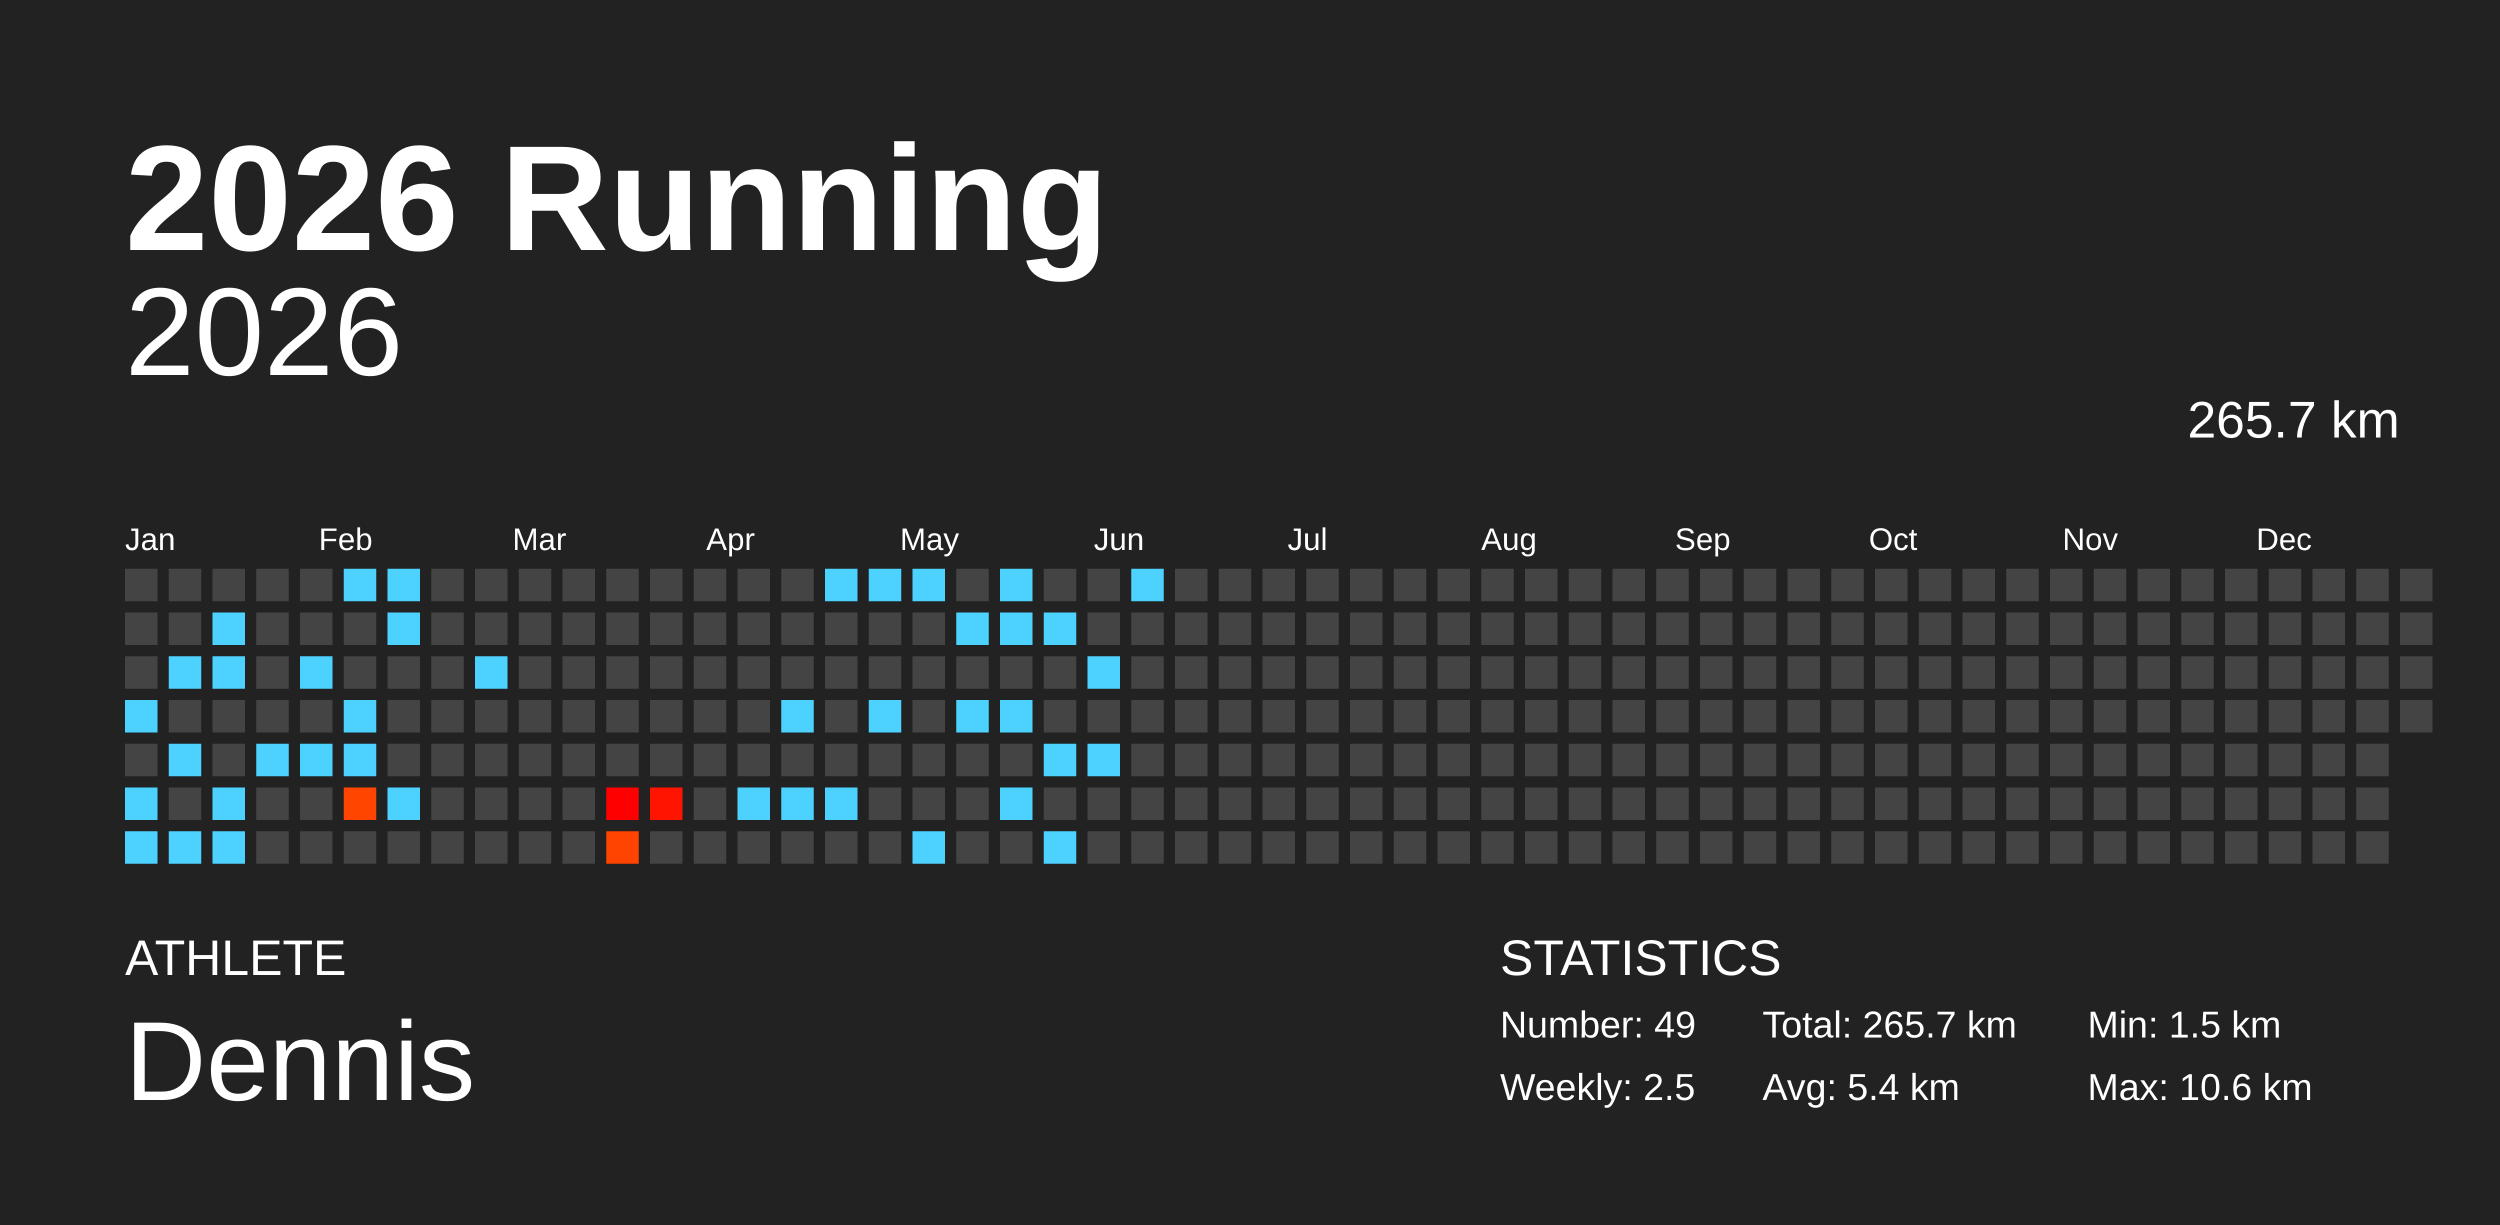
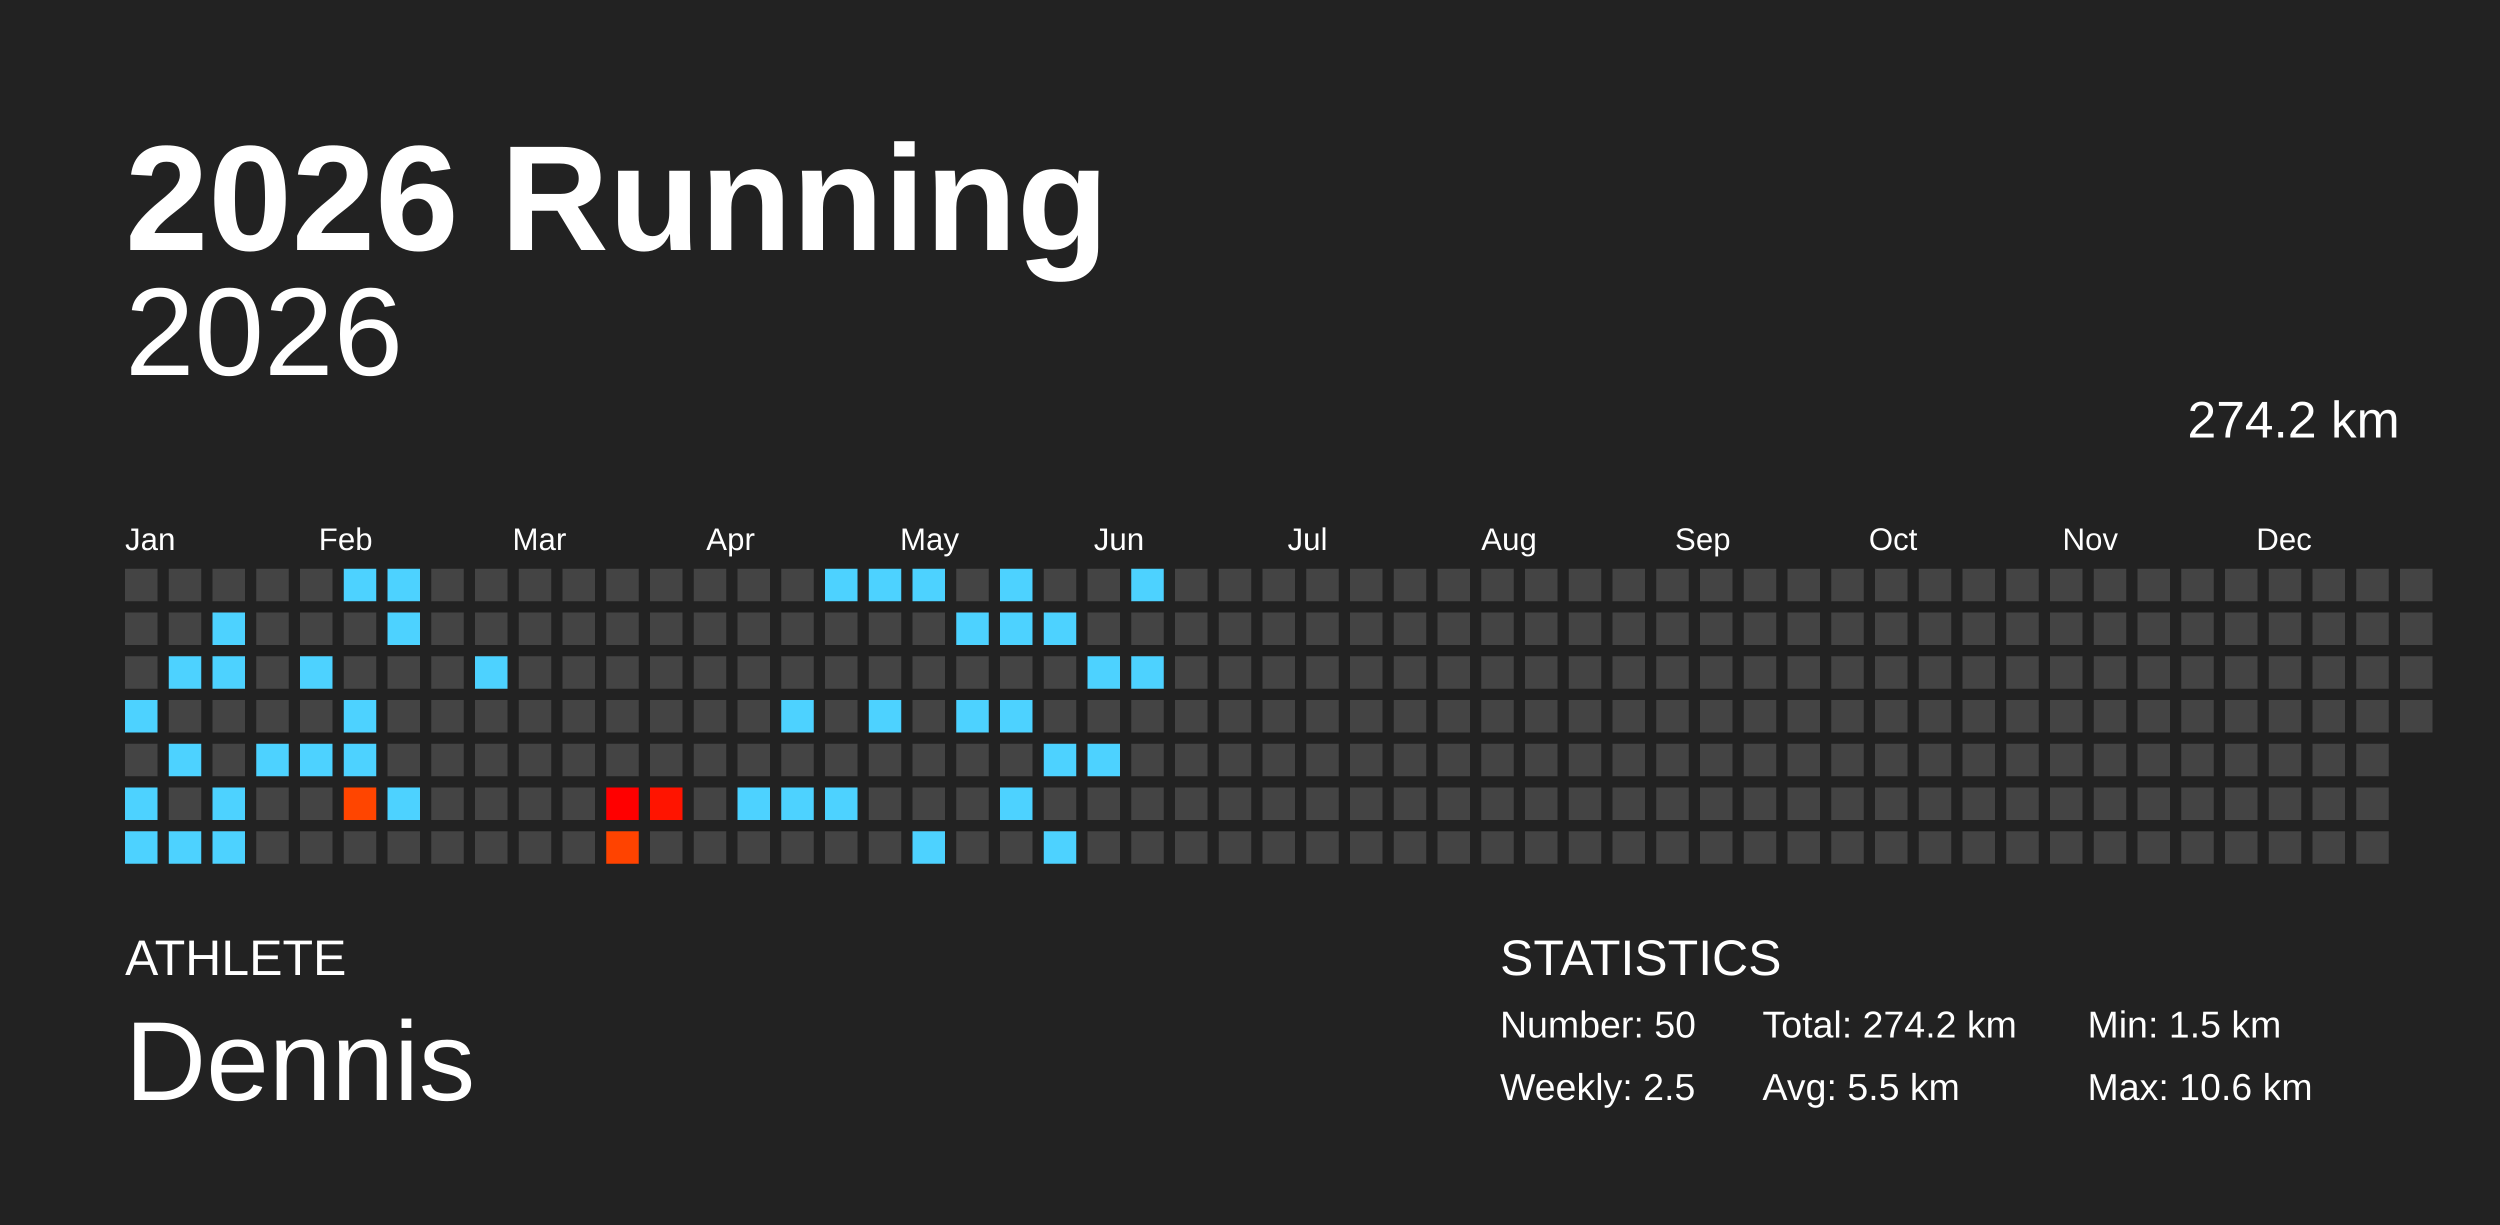
<svg xmlns="http://www.w3.org/2000/svg" baseProfile="full" height="98mm" version="1.1" viewBox="0,0,200,98" width="200mm">
  <defs />
  <rect fill="#222222" height="98" width="200" x="0" y="0" />
  <text fill="#FFFFFF" style="font-size:12px; font-family:Arial; font-weight:bold;" x="10" y="20">2026 Running</text>
  <text fill="#FFFFFF" style="font-size:4px; font-family:Arial" x="10" y="78">ATHLETE</text>
  <text fill="#FFFFFF" style="font-size:9px; font-family:Arial" x="10" y="88">Dennis</text>
  <text fill="#FFFFFF" style="font-size:4px; font-family:Arial" x="120" y="78">STATISTICS</text>
-   <text fill="#FFFFFF" style="font-size:3px; font-family:Arial" x="120" y="83">Number: 49</text>
+   <text fill="#FFFFFF" style="font-size:3px; font-family:Arial" x="120" y="83">Number: 50</text>
  <text fill="#FFFFFF" style="font-size:3px; font-family:Arial" x="120" y="88">Weekly: 2.5</text>
-   <text fill="#FFFFFF" style="font-size:3px; font-family:Arial" x="141" y="83">Total: 265.7 km</text>
-   <text fill="#FFFFFF" style="font-size:3px; font-family:Arial" x="141" y="88">Avg: 5.4 km</text>
+   <text fill="#FFFFFF" style="font-size:3px; font-family:Arial" x="141" y="83">Total: 274.2 km</text>
+   <text fill="#FFFFFF" style="font-size:3px; font-family:Arial" x="141" y="88">Avg: 5.5 km</text>
  <text fill="#FFFFFF" style="font-size:3px; font-family:Arial" x="167" y="83">Min: 1.5 km</text>
  <text fill="#FFFFFF" style="font-size:3px; font-family:Arial" x="167" y="88">Max: 10.6 km</text>
  <text alignment-baseline="hanging" fill="#FFFFFF" style="font-size:10.0px; font-family:Arial;" x="10" y="30">2026</text>
-   <text alignment-baseline="hanging" fill="#FFFFFF" style="font-size:4.125px; font-family:Arial;" x="175" y="35">265.7 km</text>
+   <text alignment-baseline="hanging" fill="#FFFFFF" style="font-size:4.125px; font-family:Arial;" x="175" y="35">274.2 km</text>
  <text fill="#FFFFFF" style="font-size:2.5px; font-family:Arial" x="10.0" y="44">Jan</text>
  <text fill="#FFFFFF" style="font-size:2.5px; font-family:Arial" x="25.5" y="44">Feb</text>
  <text fill="#FFFFFF" style="font-size:2.5px; font-family:Arial" x="41.0" y="44">Mar</text>
  <text fill="#FFFFFF" style="font-size:2.5px; font-family:Arial" x="56.5" y="44">Apr</text>
  <text fill="#FFFFFF" style="font-size:2.5px; font-family:Arial" x="72.0" y="44">May</text>
  <text fill="#FFFFFF" style="font-size:2.5px; font-family:Arial" x="87.5" y="44">Jun</text>
  <text fill="#FFFFFF" style="font-size:2.5px; font-family:Arial" x="103.0" y="44">Jul</text>
  <text fill="#FFFFFF" style="font-size:2.5px; font-family:Arial" x="118.5" y="44">Aug</text>
  <text fill="#FFFFFF" style="font-size:2.5px; font-family:Arial" x="134.0" y="44">Sep</text>
  <text fill="#FFFFFF" style="font-size:2.5px; font-family:Arial" x="149.5" y="44">Oct</text>
  <text fill="#FFFFFF" style="font-size:2.5px; font-family:Arial" x="165.0" y="44">Nov</text>
  <text fill="#FFFFFF" style="font-size:2.5px; font-family:Arial" x="180.5" y="44">Dec</text>
  <rect fill="#444444" height="2.6" width="2.6" x="10.0" y="45.5" />
  <rect fill="#444444" height="2.6" width="2.6" x="10.0" y="49.0" />
  <rect fill="#444444" height="2.6" width="2.6" x="10.0" y="52.5" />
  <rect fill="#4dd2ff" height="2.6" width="2.6" x="10.0" y="56.0" />
  <rect fill="#444444" height="2.6" width="2.6" x="10.0" y="59.5" />
  <rect fill="#4dd2ff" height="2.6" width="2.6" x="10.0" y="63.0" />
  <rect fill="#4dd2ff" height="2.6" width="2.6" x="10.0" y="66.5" />
  <rect fill="#444444" height="2.6" width="2.6" x="13.5" y="45.5" />
  <rect fill="#444444" height="2.6" width="2.6" x="13.5" y="49.0" />
  <rect fill="#4dd2ff" height="2.6" width="2.6" x="13.5" y="52.5" />
  <rect fill="#444444" height="2.6" width="2.6" x="13.5" y="56.0" />
  <rect fill="#4dd2ff" height="2.6" width="2.6" x="13.5" y="59.5" />
  <rect fill="#444444" height="2.6" width="2.6" x="13.5" y="63.0" />
  <rect fill="#4dd2ff" height="2.6" width="2.6" x="13.5" y="66.5" />
  <rect fill="#444444" height="2.6" width="2.6" x="17.0" y="45.5" />
  <rect fill="#4dd2ff" height="2.6" width="2.6" x="17.0" y="49.0" />
  <rect fill="#4dd2ff" height="2.6" width="2.6" x="17.0" y="52.5" />
  <rect fill="#444444" height="2.6" width="2.6" x="17.0" y="56.0" />
  <rect fill="#444444" height="2.6" width="2.6" x="17.0" y="59.5" />
  <rect fill="#4dd2ff" height="2.6" width="2.6" x="17.0" y="63.0" />
  <rect fill="#4dd2ff" height="2.6" width="2.6" x="17.0" y="66.5" />
  <rect fill="#444444" height="2.6" width="2.6" x="20.5" y="45.5" />
  <rect fill="#444444" height="2.6" width="2.6" x="20.5" y="49.0" />
  <rect fill="#444444" height="2.6" width="2.6" x="20.5" y="52.5" />
  <rect fill="#444444" height="2.6" width="2.6" x="20.5" y="56.0" />
  <rect fill="#4dd2ff" height="2.6" width="2.6" x="20.5" y="59.5" />
  <rect fill="#444444" height="2.6" width="2.6" x="20.5" y="63.0" />
  <rect fill="#444444" height="2.6" width="2.6" x="20.5" y="66.5" />
  <rect fill="#444444" height="2.6" width="2.6" x="24.0" y="45.5" />
  <rect fill="#444444" height="2.6" width="2.6" x="24.0" y="49.0" />
  <rect fill="#4dd2ff" height="2.6" width="2.6" x="24.0" y="52.5" />
  <rect fill="#444444" height="2.6" width="2.6" x="24.0" y="56.0" />
  <rect fill="#4dd2ff" height="2.6" width="2.6" x="24.0" y="59.5" />
  <rect fill="#444444" height="2.6" width="2.6" x="24.0" y="63.0" />
  <rect fill="#444444" height="2.6" width="2.6" x="24.0" y="66.5" />
  <rect fill="#4dd2ff" height="2.6" width="2.6" x="27.5" y="45.5" />
  <rect fill="#444444" height="2.6" width="2.6" x="27.5" y="49.0" />
  <rect fill="#444444" height="2.6" width="2.6" x="27.5" y="52.5" />
  <rect fill="#4dd2ff" height="2.6" width="2.6" x="27.5" y="56.0" />
  <rect fill="#4dd2ff" height="2.6" width="2.6" x="27.5" y="59.5" />
  <rect fill="#ff4500" height="2.6" width="2.6" x="27.5" y="63.0" />
  <rect fill="#444444" height="2.6" width="2.6" x="27.5" y="66.5" />
  <rect fill="#4dd2ff" height="2.6" width="2.6" x="31.0" y="45.5" />
  <rect fill="#4dd2ff" height="2.6" width="2.6" x="31.0" y="49.0" />
  <rect fill="#444444" height="2.6" width="2.6" x="31.0" y="52.5" />
  <rect fill="#444444" height="2.6" width="2.6" x="31.0" y="56.0" />
  <rect fill="#444444" height="2.6" width="2.6" x="31.0" y="59.5" />
  <rect fill="#4dd2ff" height="2.6" width="2.6" x="31.0" y="63.0" />
  <rect fill="#444444" height="2.6" width="2.6" x="31.0" y="66.5" />
  <rect fill="#444444" height="2.6" width="2.6" x="34.5" y="45.5" />
  <rect fill="#444444" height="2.6" width="2.6" x="34.5" y="49.0" />
  <rect fill="#444444" height="2.6" width="2.6" x="34.5" y="52.5" />
  <rect fill="#444444" height="2.6" width="2.6" x="34.5" y="56.0" />
  <rect fill="#444444" height="2.6" width="2.6" x="34.5" y="59.5" />
  <rect fill="#444444" height="2.6" width="2.6" x="34.5" y="63.0" />
  <rect fill="#444444" height="2.6" width="2.6" x="34.5" y="66.5" />
  <rect fill="#444444" height="2.6" width="2.6" x="38.0" y="45.5" />
  <rect fill="#444444" height="2.6" width="2.6" x="38.0" y="49.0" />
  <rect fill="#4dd2ff" height="2.6" width="2.6" x="38.0" y="52.5" />
  <rect fill="#444444" height="2.6" width="2.6" x="38.0" y="56.0" />
  <rect fill="#444444" height="2.6" width="2.6" x="38.0" y="59.5" />
  <rect fill="#444444" height="2.6" width="2.6" x="38.0" y="63.0" />
  <rect fill="#444444" height="2.6" width="2.6" x="38.0" y="66.5" />
  <rect fill="#444444" height="2.6" width="2.6" x="41.5" y="45.5" />
  <rect fill="#444444" height="2.6" width="2.6" x="41.5" y="49.0" />
  <rect fill="#444444" height="2.6" width="2.6" x="41.5" y="52.5" />
  <rect fill="#444444" height="2.6" width="2.6" x="41.5" y="56.0" />
  <rect fill="#444444" height="2.6" width="2.6" x="41.5" y="59.5" />
  <rect fill="#444444" height="2.6" width="2.6" x="41.5" y="63.0" />
  <rect fill="#444444" height="2.6" width="2.6" x="41.5" y="66.5" />
  <rect fill="#444444" height="2.6" width="2.6" x="45.0" y="45.5" />
  <rect fill="#444444" height="2.6" width="2.6" x="45.0" y="49.0" />
  <rect fill="#444444" height="2.6" width="2.6" x="45.0" y="52.5" />
  <rect fill="#444444" height="2.6" width="2.6" x="45.0" y="56.0" />
  <rect fill="#444444" height="2.6" width="2.6" x="45.0" y="59.5" />
  <rect fill="#444444" height="2.6" width="2.6" x="45.0" y="63.0" />
  <rect fill="#444444" height="2.6" width="2.6" x="45.0" y="66.5" />
  <rect fill="#444444" height="2.6" width="2.6" x="48.5" y="45.5" />
  <rect fill="#444444" height="2.6" width="2.6" x="48.5" y="49.0" />
  <rect fill="#444444" height="2.6" width="2.6" x="48.5" y="52.5" />
  <rect fill="#444444" height="2.6" width="2.6" x="48.5" y="56.0" />
  <rect fill="#444444" height="2.6" width="2.6" x="48.5" y="59.5" />
  <rect fill="#ff0000" height="2.6" width="2.6" x="48.5" y="63.0" />
  <rect fill="#ff4300" height="2.6" width="2.6" x="48.5" y="66.5" />
  <rect fill="#444444" height="2.6" width="2.6" x="52.0" y="45.5" />
  <rect fill="#444444" height="2.6" width="2.6" x="52.0" y="49.0" />
  <rect fill="#444444" height="2.6" width="2.6" x="52.0" y="52.5" />
  <rect fill="#444444" height="2.6" width="2.6" x="52.0" y="56.0" />
  <rect fill="#444444" height="2.6" width="2.6" x="52.0" y="59.5" />
  <rect fill="#ff1400" height="2.6" width="2.6" x="52.0" y="63.0" />
  <rect fill="#444444" height="2.6" width="2.6" x="52.0" y="66.5" />
  <rect fill="#444444" height="2.6" width="2.6" x="55.5" y="45.5" />
  <rect fill="#444444" height="2.6" width="2.6" x="55.5" y="49.0" />
  <rect fill="#444444" height="2.6" width="2.6" x="55.5" y="52.5" />
  <rect fill="#444444" height="2.6" width="2.6" x="55.5" y="56.0" />
  <rect fill="#444444" height="2.6" width="2.6" x="55.5" y="59.5" />
  <rect fill="#444444" height="2.6" width="2.6" x="55.5" y="63.0" />
  <rect fill="#444444" height="2.6" width="2.6" x="55.5" y="66.5" />
  <rect fill="#444444" height="2.6" width="2.6" x="59.0" y="45.5" />
  <rect fill="#444444" height="2.6" width="2.6" x="59.0" y="49.0" />
  <rect fill="#444444" height="2.6" width="2.6" x="59.0" y="52.5" />
  <rect fill="#444444" height="2.6" width="2.6" x="59.0" y="56.0" />
  <rect fill="#444444" height="2.6" width="2.6" x="59.0" y="59.5" />
  <rect fill="#4dd2ff" height="2.6" width="2.6" x="59.0" y="63.0" />
  <rect fill="#444444" height="2.6" width="2.6" x="59.0" y="66.5" />
  <rect fill="#444444" height="2.6" width="2.6" x="62.5" y="45.5" />
  <rect fill="#444444" height="2.6" width="2.6" x="62.5" y="49.0" />
  <rect fill="#444444" height="2.6" width="2.6" x="62.5" y="52.5" />
  <rect fill="#4dd2ff" height="2.6" width="2.6" x="62.5" y="56.0" />
  <rect fill="#444444" height="2.6" width="2.6" x="62.5" y="59.5" />
  <rect fill="#4dd2ff" height="2.6" width="2.6" x="62.5" y="63.0" />
  <rect fill="#444444" height="2.6" width="2.6" x="62.5" y="66.5" />
  <rect fill="#4dd2ff" height="2.6" width="2.6" x="66.0" y="45.5" />
  <rect fill="#444444" height="2.6" width="2.6" x="66.0" y="49.0" />
  <rect fill="#444444" height="2.6" width="2.6" x="66.0" y="52.5" />
  <rect fill="#444444" height="2.6" width="2.6" x="66.0" y="56.0" />
  <rect fill="#444444" height="2.6" width="2.6" x="66.0" y="59.5" />
  <rect fill="#4dd2ff" height="2.6" width="2.6" x="66.0" y="63.0" />
  <rect fill="#444444" height="2.6" width="2.6" x="66.0" y="66.5" />
  <rect fill="#4dd2ff" height="2.6" width="2.6" x="69.5" y="45.5" />
  <rect fill="#444444" height="2.6" width="2.6" x="69.5" y="49.0" />
  <rect fill="#444444" height="2.6" width="2.6" x="69.5" y="52.5" />
  <rect fill="#4dd2ff" height="2.6" width="2.6" x="69.5" y="56.0" />
  <rect fill="#444444" height="2.6" width="2.6" x="69.5" y="59.5" />
  <rect fill="#444444" height="2.6" width="2.6" x="69.5" y="63.0" />
  <rect fill="#444444" height="2.6" width="2.6" x="69.5" y="66.5" />
  <rect fill="#4dd2ff" height="2.6" width="2.6" x="73.0" y="45.5" />
  <rect fill="#444444" height="2.6" width="2.6" x="73.0" y="49.0" />
  <rect fill="#444444" height="2.6" width="2.6" x="73.0" y="52.5" />
  <rect fill="#444444" height="2.6" width="2.6" x="73.0" y="56.0" />
  <rect fill="#444444" height="2.6" width="2.6" x="73.0" y="59.5" />
  <rect fill="#444444" height="2.6" width="2.6" x="73.0" y="63.0" />
  <rect fill="#4dd2ff" height="2.6" width="2.6" x="73.0" y="66.5" />
  <rect fill="#444444" height="2.6" width="2.6" x="76.5" y="45.5" />
  <rect fill="#4dd2ff" height="2.6" width="2.6" x="76.5" y="49.0" />
  <rect fill="#444444" height="2.6" width="2.6" x="76.5" y="52.5" />
  <rect fill="#4dd2ff" height="2.6" width="2.6" x="76.5" y="56.0" />
  <rect fill="#444444" height="2.6" width="2.6" x="76.5" y="59.5" />
  <rect fill="#444444" height="2.6" width="2.6" x="76.5" y="63.0" />
  <rect fill="#444444" height="2.6" width="2.6" x="76.5" y="66.5" />
  <rect fill="#4dd2ff" height="2.6" width="2.6" x="80.0" y="45.5" />
  <rect fill="#4dd2ff" height="2.6" width="2.6" x="80.0" y="49.0" />
  <rect fill="#444444" height="2.6" width="2.6" x="80.0" y="52.5" />
  <rect fill="#4dd2ff" height="2.6" width="2.6" x="80.0" y="56.0" />
  <rect fill="#444444" height="2.6" width="2.6" x="80.0" y="59.5" />
  <rect fill="#4dd2ff" height="2.6" width="2.6" x="80.0" y="63.0" />
  <rect fill="#444444" height="2.6" width="2.6" x="80.0" y="66.5" />
  <rect fill="#444444" height="2.6" width="2.6" x="83.5" y="45.5" />
  <rect fill="#4dd2ff" height="2.6" width="2.6" x="83.5" y="49.0" />
  <rect fill="#444444" height="2.6" width="2.6" x="83.5" y="52.5" />
  <rect fill="#444444" height="2.6" width="2.6" x="83.5" y="56.0" />
  <rect fill="#4dd2ff" height="2.6" width="2.6" x="83.5" y="59.5" />
  <rect fill="#444444" height="2.6" width="2.6" x="83.5" y="63.0" />
  <rect fill="#4dd2ff" height="2.6" width="2.6" x="83.5" y="66.5" />
  <rect fill="#444444" height="2.6" width="2.6" x="87.0" y="45.5" />
  <rect fill="#444444" height="2.6" width="2.6" x="87.0" y="49.0" />
  <rect fill="#4dd2ff" height="2.6" width="2.6" x="87.0" y="52.5" />
  <rect fill="#444444" height="2.6" width="2.6" x="87.0" y="56.0" />
  <rect fill="#4dd2ff" height="2.6" width="2.6" x="87.0" y="59.5" />
  <rect fill="#444444" height="2.6" width="2.6" x="87.0" y="63.0" />
  <rect fill="#444444" height="2.6" width="2.6" x="87.0" y="66.5" />
  <rect fill="#4dd2ff" height="2.6" width="2.6" x="90.5" y="45.5" />
  <rect fill="#444444" height="2.6" width="2.6" x="90.5" y="49.0" />
-   <rect fill="#444444" height="2.6" width="2.6" x="90.5" y="52.5" />
+   <rect fill="#4dd2ff" height="2.6" width="2.6" x="90.5" y="52.5" />
  <rect fill="#444444" height="2.6" width="2.6" x="90.5" y="56.0" />
  <rect fill="#444444" height="2.6" width="2.6" x="90.5" y="59.5" />
  <rect fill="#444444" height="2.6" width="2.6" x="90.5" y="63.0" />
  <rect fill="#444444" height="2.6" width="2.6" x="90.5" y="66.5" />
  <rect fill="#444444" height="2.6" width="2.6" x="94.0" y="45.5" />
  <rect fill="#444444" height="2.6" width="2.6" x="94.0" y="49.0" />
  <rect fill="#444444" height="2.6" width="2.6" x="94.0" y="52.5" />
  <rect fill="#444444" height="2.6" width="2.6" x="94.0" y="56.0" />
  <rect fill="#444444" height="2.6" width="2.6" x="94.0" y="59.5" />
  <rect fill="#444444" height="2.6" width="2.6" x="94.0" y="63.0" />
  <rect fill="#444444" height="2.6" width="2.6" x="94.0" y="66.5" />
  <rect fill="#444444" height="2.6" width="2.6" x="97.5" y="45.5" />
  <rect fill="#444444" height="2.6" width="2.6" x="97.5" y="49.0" />
  <rect fill="#444444" height="2.6" width="2.6" x="97.5" y="52.5" />
  <rect fill="#444444" height="2.6" width="2.6" x="97.5" y="56.0" />
  <rect fill="#444444" height="2.6" width="2.6" x="97.5" y="59.5" />
  <rect fill="#444444" height="2.6" width="2.6" x="97.5" y="63.0" />
  <rect fill="#444444" height="2.6" width="2.6" x="97.5" y="66.5" />
  <rect fill="#444444" height="2.6" width="2.6" x="101.0" y="45.5" />
  <rect fill="#444444" height="2.6" width="2.6" x="101.0" y="49.0" />
  <rect fill="#444444" height="2.6" width="2.6" x="101.0" y="52.5" />
  <rect fill="#444444" height="2.6" width="2.6" x="101.0" y="56.0" />
  <rect fill="#444444" height="2.6" width="2.6" x="101.0" y="59.5" />
  <rect fill="#444444" height="2.6" width="2.6" x="101.0" y="63.0" />
  <rect fill="#444444" height="2.6" width="2.6" x="101.0" y="66.5" />
  <rect fill="#444444" height="2.6" width="2.6" x="104.5" y="45.5" />
  <rect fill="#444444" height="2.6" width="2.6" x="104.5" y="49.0" />
  <rect fill="#444444" height="2.6" width="2.6" x="104.5" y="52.5" />
  <rect fill="#444444" height="2.6" width="2.6" x="104.5" y="56.0" />
  <rect fill="#444444" height="2.6" width="2.6" x="104.5" y="59.5" />
  <rect fill="#444444" height="2.6" width="2.6" x="104.5" y="63.0" />
  <rect fill="#444444" height="2.6" width="2.6" x="104.5" y="66.5" />
  <rect fill="#444444" height="2.6" width="2.6" x="108.0" y="45.5" />
  <rect fill="#444444" height="2.6" width="2.6" x="108.0" y="49.0" />
  <rect fill="#444444" height="2.6" width="2.6" x="108.0" y="52.5" />
  <rect fill="#444444" height="2.6" width="2.6" x="108.0" y="56.0" />
  <rect fill="#444444" height="2.6" width="2.6" x="108.0" y="59.5" />
  <rect fill="#444444" height="2.6" width="2.6" x="108.0" y="63.0" />
  <rect fill="#444444" height="2.6" width="2.6" x="108.0" y="66.5" />
  <rect fill="#444444" height="2.6" width="2.6" x="111.5" y="45.5" />
  <rect fill="#444444" height="2.6" width="2.6" x="111.5" y="49.0" />
  <rect fill="#444444" height="2.6" width="2.6" x="111.5" y="52.5" />
  <rect fill="#444444" height="2.6" width="2.6" x="111.5" y="56.0" />
  <rect fill="#444444" height="2.6" width="2.6" x="111.5" y="59.5" />
  <rect fill="#444444" height="2.6" width="2.6" x="111.5" y="63.0" />
  <rect fill="#444444" height="2.6" width="2.6" x="111.5" y="66.5" />
  <rect fill="#444444" height="2.6" width="2.6" x="115.0" y="45.5" />
  <rect fill="#444444" height="2.6" width="2.6" x="115.0" y="49.0" />
  <rect fill="#444444" height="2.6" width="2.6" x="115.0" y="52.5" />
  <rect fill="#444444" height="2.6" width="2.6" x="115.0" y="56.0" />
  <rect fill="#444444" height="2.6" width="2.6" x="115.0" y="59.5" />
  <rect fill="#444444" height="2.6" width="2.6" x="115.0" y="63.0" />
  <rect fill="#444444" height="2.6" width="2.6" x="115.0" y="66.5" />
  <rect fill="#444444" height="2.6" width="2.6" x="118.5" y="45.5" />
  <rect fill="#444444" height="2.6" width="2.6" x="118.5" y="49.0" />
  <rect fill="#444444" height="2.6" width="2.6" x="118.5" y="52.5" />
  <rect fill="#444444" height="2.6" width="2.6" x="118.5" y="56.0" />
  <rect fill="#444444" height="2.6" width="2.6" x="118.5" y="59.5" />
  <rect fill="#444444" height="2.6" width="2.6" x="118.5" y="63.0" />
  <rect fill="#444444" height="2.6" width="2.6" x="118.5" y="66.5" />
  <rect fill="#444444" height="2.6" width="2.6" x="122.0" y="45.5" />
  <rect fill="#444444" height="2.6" width="2.6" x="122.0" y="49.0" />
  <rect fill="#444444" height="2.6" width="2.6" x="122.0" y="52.5" />
  <rect fill="#444444" height="2.6" width="2.6" x="122.0" y="56.0" />
  <rect fill="#444444" height="2.6" width="2.6" x="122.0" y="59.5" />
  <rect fill="#444444" height="2.6" width="2.6" x="122.0" y="63.0" />
  <rect fill="#444444" height="2.6" width="2.6" x="122.0" y="66.5" />
  <rect fill="#444444" height="2.6" width="2.6" x="125.5" y="45.5" />
  <rect fill="#444444" height="2.6" width="2.6" x="125.5" y="49.0" />
  <rect fill="#444444" height="2.6" width="2.6" x="125.5" y="52.5" />
  <rect fill="#444444" height="2.6" width="2.6" x="125.5" y="56.0" />
  <rect fill="#444444" height="2.6" width="2.6" x="125.5" y="59.5" />
  <rect fill="#444444" height="2.6" width="2.6" x="125.5" y="63.0" />
  <rect fill="#444444" height="2.6" width="2.6" x="125.5" y="66.5" />
  <rect fill="#444444" height="2.6" width="2.6" x="129.0" y="45.5" />
  <rect fill="#444444" height="2.6" width="2.6" x="129.0" y="49.0" />
  <rect fill="#444444" height="2.6" width="2.6" x="129.0" y="52.5" />
  <rect fill="#444444" height="2.6" width="2.6" x="129.0" y="56.0" />
  <rect fill="#444444" height="2.6" width="2.6" x="129.0" y="59.5" />
  <rect fill="#444444" height="2.6" width="2.6" x="129.0" y="63.0" />
  <rect fill="#444444" height="2.6" width="2.6" x="129.0" y="66.5" />
  <rect fill="#444444" height="2.6" width="2.6" x="132.5" y="45.5" />
  <rect fill="#444444" height="2.6" width="2.6" x="132.5" y="49.0" />
  <rect fill="#444444" height="2.6" width="2.6" x="132.5" y="52.5" />
  <rect fill="#444444" height="2.6" width="2.6" x="132.5" y="56.0" />
  <rect fill="#444444" height="2.6" width="2.6" x="132.5" y="59.5" />
  <rect fill="#444444" height="2.6" width="2.6" x="132.5" y="63.0" />
  <rect fill="#444444" height="2.6" width="2.6" x="132.5" y="66.5" />
  <rect fill="#444444" height="2.6" width="2.6" x="136.0" y="45.5" />
  <rect fill="#444444" height="2.6" width="2.6" x="136.0" y="49.0" />
  <rect fill="#444444" height="2.6" width="2.6" x="136.0" y="52.5" />
  <rect fill="#444444" height="2.6" width="2.6" x="136.0" y="56.0" />
  <rect fill="#444444" height="2.6" width="2.6" x="136.0" y="59.5" />
  <rect fill="#444444" height="2.6" width="2.6" x="136.0" y="63.0" />
  <rect fill="#444444" height="2.6" width="2.6" x="136.0" y="66.5" />
  <rect fill="#444444" height="2.6" width="2.6" x="139.5" y="45.5" />
  <rect fill="#444444" height="2.6" width="2.6" x="139.5" y="49.0" />
  <rect fill="#444444" height="2.6" width="2.6" x="139.5" y="52.5" />
  <rect fill="#444444" height="2.6" width="2.6" x="139.5" y="56.0" />
  <rect fill="#444444" height="2.6" width="2.6" x="139.5" y="59.5" />
  <rect fill="#444444" height="2.6" width="2.6" x="139.5" y="63.0" />
  <rect fill="#444444" height="2.6" width="2.6" x="139.5" y="66.5" />
  <rect fill="#444444" height="2.6" width="2.6" x="143.0" y="45.5" />
  <rect fill="#444444" height="2.6" width="2.6" x="143.0" y="49.0" />
  <rect fill="#444444" height="2.6" width="2.6" x="143.0" y="52.5" />
  <rect fill="#444444" height="2.6" width="2.6" x="143.0" y="56.0" />
  <rect fill="#444444" height="2.6" width="2.6" x="143.0" y="59.5" />
  <rect fill="#444444" height="2.6" width="2.6" x="143.0" y="63.0" />
  <rect fill="#444444" height="2.6" width="2.6" x="143.0" y="66.5" />
  <rect fill="#444444" height="2.6" width="2.6" x="146.5" y="45.5" />
  <rect fill="#444444" height="2.6" width="2.6" x="146.5" y="49.0" />
  <rect fill="#444444" height="2.6" width="2.6" x="146.5" y="52.5" />
  <rect fill="#444444" height="2.6" width="2.6" x="146.5" y="56.0" />
  <rect fill="#444444" height="2.6" width="2.6" x="146.5" y="59.5" />
  <rect fill="#444444" height="2.6" width="2.6" x="146.5" y="63.0" />
  <rect fill="#444444" height="2.6" width="2.6" x="146.5" y="66.5" />
  <rect fill="#444444" height="2.6" width="2.6" x="150.0" y="45.5" />
  <rect fill="#444444" height="2.6" width="2.6" x="150.0" y="49.0" />
  <rect fill="#444444" height="2.6" width="2.6" x="150.0" y="52.5" />
  <rect fill="#444444" height="2.6" width="2.6" x="150.0" y="56.0" />
  <rect fill="#444444" height="2.6" width="2.6" x="150.0" y="59.5" />
  <rect fill="#444444" height="2.6" width="2.6" x="150.0" y="63.0" />
  <rect fill="#444444" height="2.6" width="2.6" x="150.0" y="66.5" />
  <rect fill="#444444" height="2.6" width="2.6" x="153.5" y="45.5" />
  <rect fill="#444444" height="2.6" width="2.6" x="153.5" y="49.0" />
  <rect fill="#444444" height="2.6" width="2.6" x="153.5" y="52.5" />
  <rect fill="#444444" height="2.6" width="2.6" x="153.5" y="56.0" />
  <rect fill="#444444" height="2.6" width="2.6" x="153.5" y="59.5" />
  <rect fill="#444444" height="2.6" width="2.6" x="153.5" y="63.0" />
  <rect fill="#444444" height="2.6" width="2.6" x="153.5" y="66.5" />
  <rect fill="#444444" height="2.6" width="2.6" x="157.0" y="45.5" />
  <rect fill="#444444" height="2.6" width="2.6" x="157.0" y="49.0" />
  <rect fill="#444444" height="2.6" width="2.6" x="157.0" y="52.5" />
  <rect fill="#444444" height="2.6" width="2.6" x="157.0" y="56.0" />
  <rect fill="#444444" height="2.6" width="2.6" x="157.0" y="59.5" />
  <rect fill="#444444" height="2.6" width="2.6" x="157.0" y="63.0" />
  <rect fill="#444444" height="2.6" width="2.6" x="157.0" y="66.5" />
  <rect fill="#444444" height="2.6" width="2.6" x="160.5" y="45.5" />
  <rect fill="#444444" height="2.6" width="2.6" x="160.5" y="49.0" />
  <rect fill="#444444" height="2.6" width="2.6" x="160.5" y="52.5" />
  <rect fill="#444444" height="2.6" width="2.6" x="160.5" y="56.0" />
  <rect fill="#444444" height="2.6" width="2.6" x="160.5" y="59.5" />
  <rect fill="#444444" height="2.6" width="2.6" x="160.5" y="63.0" />
  <rect fill="#444444" height="2.6" width="2.6" x="160.5" y="66.5" />
  <rect fill="#444444" height="2.6" width="2.6" x="164.0" y="45.5" />
  <rect fill="#444444" height="2.6" width="2.6" x="164.0" y="49.0" />
  <rect fill="#444444" height="2.6" width="2.6" x="164.0" y="52.5" />
  <rect fill="#444444" height="2.6" width="2.6" x="164.0" y="56.0" />
  <rect fill="#444444" height="2.6" width="2.6" x="164.0" y="59.5" />
  <rect fill="#444444" height="2.6" width="2.6" x="164.0" y="63.0" />
  <rect fill="#444444" height="2.6" width="2.6" x="164.0" y="66.5" />
  <rect fill="#444444" height="2.6" width="2.6" x="167.5" y="45.5" />
  <rect fill="#444444" height="2.6" width="2.6" x="167.5" y="49.0" />
  <rect fill="#444444" height="2.6" width="2.6" x="167.5" y="52.5" />
  <rect fill="#444444" height="2.6" width="2.6" x="167.5" y="56.0" />
  <rect fill="#444444" height="2.6" width="2.6" x="167.5" y="59.5" />
  <rect fill="#444444" height="2.6" width="2.6" x="167.5" y="63.0" />
  <rect fill="#444444" height="2.6" width="2.6" x="167.5" y="66.5" />
  <rect fill="#444444" height="2.6" width="2.6" x="171.0" y="45.5" />
  <rect fill="#444444" height="2.6" width="2.6" x="171.0" y="49.0" />
  <rect fill="#444444" height="2.6" width="2.6" x="171.0" y="52.5" />
  <rect fill="#444444" height="2.6" width="2.6" x="171.0" y="56.0" />
  <rect fill="#444444" height="2.6" width="2.6" x="171.0" y="59.5" />
  <rect fill="#444444" height="2.6" width="2.6" x="171.0" y="63.0" />
  <rect fill="#444444" height="2.6" width="2.6" x="171.0" y="66.5" />
  <rect fill="#444444" height="2.6" width="2.6" x="174.5" y="45.5" />
  <rect fill="#444444" height="2.6" width="2.6" x="174.5" y="49.0" />
  <rect fill="#444444" height="2.6" width="2.6" x="174.5" y="52.5" />
  <rect fill="#444444" height="2.6" width="2.6" x="174.5" y="56.0" />
  <rect fill="#444444" height="2.6" width="2.6" x="174.5" y="59.5" />
  <rect fill="#444444" height="2.6" width="2.6" x="174.5" y="63.0" />
  <rect fill="#444444" height="2.6" width="2.6" x="174.5" y="66.5" />
  <rect fill="#444444" height="2.6" width="2.6" x="178.0" y="45.5" />
  <rect fill="#444444" height="2.6" width="2.6" x="178.0" y="49.0" />
  <rect fill="#444444" height="2.6" width="2.6" x="178.0" y="52.5" />
  <rect fill="#444444" height="2.6" width="2.6" x="178.0" y="56.0" />
  <rect fill="#444444" height="2.6" width="2.6" x="178.0" y="59.5" />
  <rect fill="#444444" height="2.6" width="2.6" x="178.0" y="63.0" />
  <rect fill="#444444" height="2.6" width="2.6" x="178.0" y="66.5" />
  <rect fill="#444444" height="2.6" width="2.6" x="181.5" y="45.5" />
  <rect fill="#444444" height="2.6" width="2.6" x="181.5" y="49.0" />
  <rect fill="#444444" height="2.6" width="2.6" x="181.5" y="52.5" />
  <rect fill="#444444" height="2.6" width="2.6" x="181.5" y="56.0" />
  <rect fill="#444444" height="2.6" width="2.6" x="181.5" y="59.5" />
  <rect fill="#444444" height="2.6" width="2.6" x="181.5" y="63.0" />
  <rect fill="#444444" height="2.6" width="2.6" x="181.5" y="66.5" />
  <rect fill="#444444" height="2.6" width="2.6" x="185.0" y="45.5" />
  <rect fill="#444444" height="2.6" width="2.6" x="185.0" y="49.0" />
  <rect fill="#444444" height="2.6" width="2.6" x="185.0" y="52.5" />
  <rect fill="#444444" height="2.6" width="2.6" x="185.0" y="56.0" />
  <rect fill="#444444" height="2.6" width="2.6" x="185.0" y="59.5" />
  <rect fill="#444444" height="2.6" width="2.6" x="185.0" y="63.0" />
  <rect fill="#444444" height="2.6" width="2.6" x="185.0" y="66.5" />
  <rect fill="#444444" height="2.6" width="2.6" x="188.5" y="45.5" />
  <rect fill="#444444" height="2.6" width="2.6" x="188.5" y="49.0" />
  <rect fill="#444444" height="2.6" width="2.6" x="188.5" y="52.5" />
  <rect fill="#444444" height="2.6" width="2.6" x="188.5" y="56.0" />
  <rect fill="#444444" height="2.6" width="2.6" x="188.5" y="59.5" />
  <rect fill="#444444" height="2.6" width="2.6" x="188.5" y="63.0" />
  <rect fill="#444444" height="2.6" width="2.6" x="188.5" y="66.5" />
  <rect fill="#444444" height="2.6" width="2.6" x="192.0" y="45.5" />
  <rect fill="#444444" height="2.6" width="2.6" x="192.0" y="49.0" />
  <rect fill="#444444" height="2.6" width="2.6" x="192.0" y="52.5" />
  <rect fill="#444444" height="2.6" width="2.6" x="192.0" y="56.0" />
</svg>
